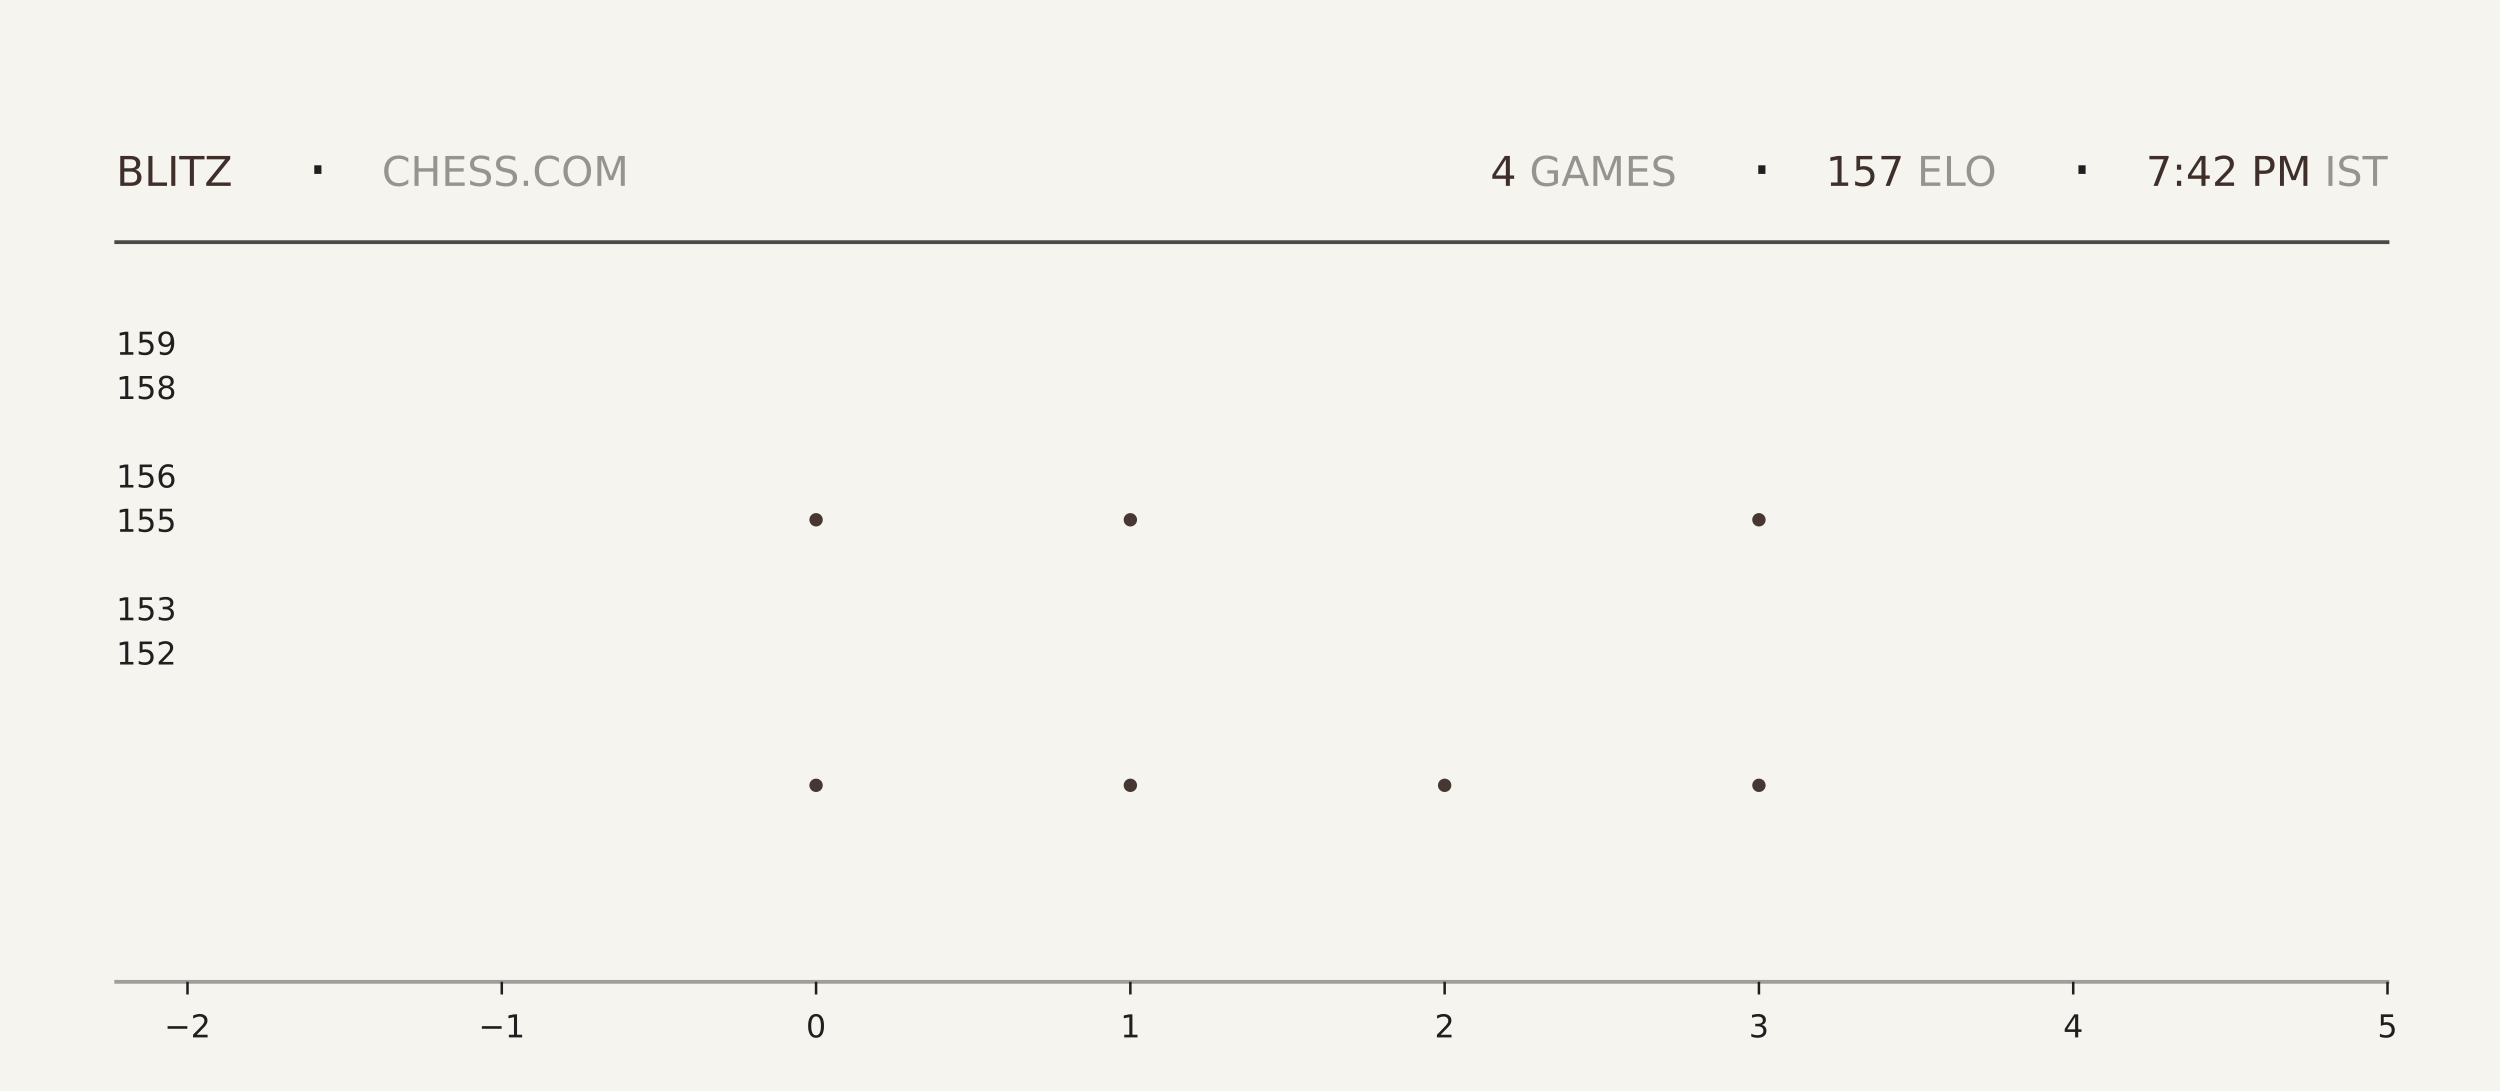
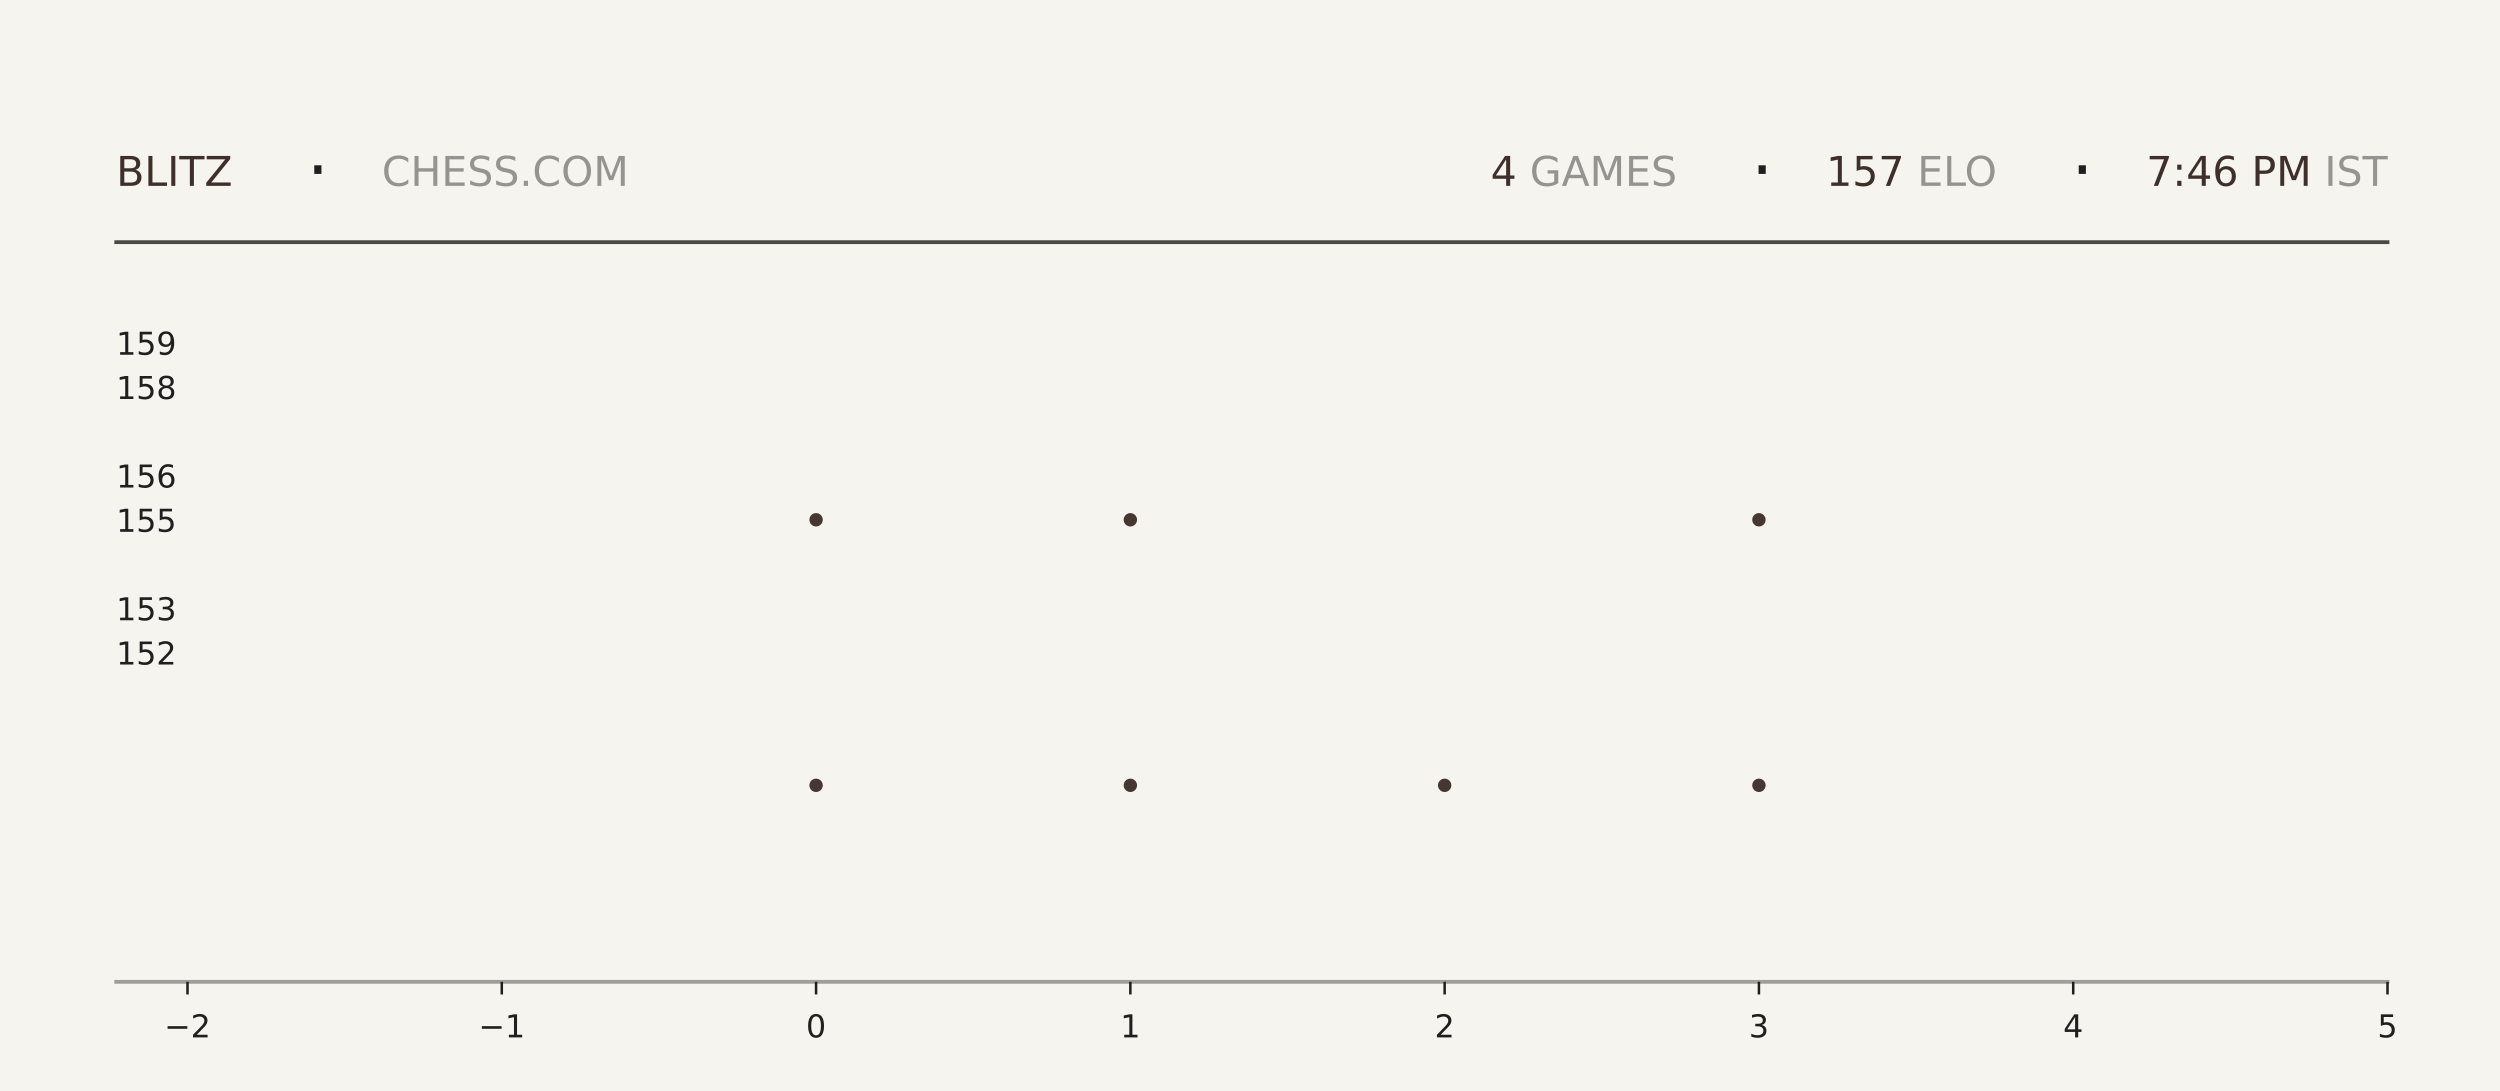
<svg xmlns="http://www.w3.org/2000/svg" xmlns:xlink="http://www.w3.org/1999/xlink" width="792pt" height="345.6pt" viewBox="0 0 792 345.6" version="1.1">
  <defs>
    <style type="text/css">*{stroke-linejoin: round; stroke-linecap: butt}</style>
  </defs>
  <g id="figure_1">
    <g id="patch_1">
      <path d="M 0 345.6  L 792 345.6  L 792 0  L 0 0  z " style="fill: #f6f4ef" />
    </g>
    <g id="axes_1">
      <g id="patch_2">
        <path d="M 59.4 311.04  L 756.36 311.04  L 756.36 103.68  L 59.4 103.68  z " style="fill: #f6f4ef" />
      </g>
      <g id="PathCollection_1">
        <defs>
-           <path id="m55afcc6797" d="M 0 2.121  C 0.563 2.121 1.102 1.898 1.5 1.5  C 1.898 1.102 2.121 0.563 2.121 0  C 2.121 -0.563 1.898 -1.102 1.5 -1.5  C 1.102 -1.898 0.563 -2.121 0 -2.121  C -0.563 -2.121 -1.102 -1.898 -1.5 -1.5  C -1.898 -1.102 -2.121 -0.563 -2.121 0  C -2.121 0.563 -1.898 1.102 -1.5 1.5  C -1.102 1.898 -0.563 2.121 0 2.121  z " />
-         </defs>
-         <g clip-path="url(#pf50b8eaa37)">
-           <use xlink:href="#m55afcc6797" x="258.531" y="248.79" style="fill: #3e2f2a; fill-opacity: 0.95" />
-           <use xlink:href="#m55afcc6797" x="258.531" y="164.668" style="fill: #3e2f2a; fill-opacity: 0.95" />
+           <path id="mc46d4c01f1" d="M 0 2.121  C 0.563 2.121 1.102 1.898 1.5 1.5  C 1.898 1.102 2.121 0.563 2.121 0  C 2.121 -0.563 1.898 -1.102 1.5 -1.5  C 1.102 -1.898 0.563 -2.121 0 -2.121  C -0.563 -2.121 -1.102 -1.898 -1.5 -1.5  C -1.898 -1.102 -2.121 -0.563 -2.121 0  C -2.121 0.563 -1.898 1.102 -1.5 1.5  C -1.102 1.898 -0.563 2.121 0 2.121  z " />
+         </defs>
+         <g clip-path="url(#p7a102378ad)">
+           <use xlink:href="#mc46d4c01f1" x="258.531" y="248.79" style="fill: #3e2f2a; fill-opacity: 0.95" />
+           <use xlink:href="#mc46d4c01f1" x="258.531" y="164.668" style="fill: #3e2f2a; fill-opacity: 0.95" />
        </g>
      </g>
      <g id="PathCollection_2">
-         <g clip-path="url(#pf50b8eaa37)">
-           <use xlink:href="#m55afcc6797" x="358.097" y="248.79" style="fill: #3e2f2a; fill-opacity: 0.95" />
-           <use xlink:href="#m55afcc6797" x="358.097" y="164.668" style="fill: #3e2f2a; fill-opacity: 0.95" />
-           <use xlink:href="#m55afcc6797" x="358.097" y="80.547" style="fill: #3e2f2a; fill-opacity: 0.95" />
+         <g clip-path="url(#p7a102378ad)">
+           <use xlink:href="#mc46d4c01f1" x="358.097" y="248.79" style="fill: #3e2f2a; fill-opacity: 0.95" />
+           <use xlink:href="#mc46d4c01f1" x="358.097" y="164.668" style="fill: #3e2f2a; fill-opacity: 0.95" />
+           <use xlink:href="#mc46d4c01f1" x="358.097" y="80.547" style="fill: #3e2f2a; fill-opacity: 0.95" />
        </g>
      </g>
      <g id="PathCollection_3">
-         <g clip-path="url(#pf50b8eaa37)">
-           <use xlink:href="#m55afcc6797" x="457.663" y="248.79" style="fill: #3e2f2a; fill-opacity: 0.95" />
+         <g clip-path="url(#p7a102378ad)">
+           <use xlink:href="#mc46d4c01f1" x="457.663" y="248.79" style="fill: #3e2f2a; fill-opacity: 0.95" />
        </g>
      </g>
      <g id="PathCollection_4">
-         <g clip-path="url(#pf50b8eaa37)">
-           <use xlink:href="#m55afcc6797" x="557.229" y="248.79" style="fill: #3e2f2a; fill-opacity: 0.95" />
-           <use xlink:href="#m55afcc6797" x="557.229" y="164.668" style="fill: #3e2f2a; fill-opacity: 0.95" />
-           <use xlink:href="#m55afcc6797" x="557.229" y="80.547" style="fill: #3e2f2a; fill-opacity: 0.95" />
+         <g clip-path="url(#p7a102378ad)">
+           <use xlink:href="#mc46d4c01f1" x="557.229" y="248.79" style="fill: #3e2f2a; fill-opacity: 0.95" />
+           <use xlink:href="#mc46d4c01f1" x="557.229" y="164.668" style="fill: #3e2f2a; fill-opacity: 0.95" />
+           <use xlink:href="#mc46d4c01f1" x="557.229" y="80.547" style="fill: #3e2f2a; fill-opacity: 0.95" />
        </g>
      </g>
      <g id="matplotlib.axis_1">
        <g id="xtick_1">
          <g id="line2d_1">
            <defs>
-               <path id="mb964f1786c" d="M 0 0  L 0 4  " style="stroke: #1f1f1f; stroke-width: 0.8" />
+               <path id="m3d1901a87d" d="M 0 0  L 0 4  " style="stroke: #1f1f1f; stroke-width: 0.8" />
            </defs>
            <g>
-               <use xlink:href="#mb964f1786c" x="59.4" y="311.04" style="fill: #1f1f1f; stroke: #1f1f1f; stroke-width: 0.8" />
+               <use xlink:href="#m3d1901a87d" x="59.4" y="311.04" style="fill: #1f1f1f; stroke: #1f1f1f; stroke-width: 0.8" />
            </g>
          </g>
          <g id="text_1">
            <g style="fill: #1f1f1f" transform="translate(52.02891 328.6384) scale(0.1 -0.1)">
              <defs>
                <path id="DejaVuSans-2212" d="M 678 2272  L 4684 2272  L 4684 1741  L 678 1741  L 678 2272  z " transform="scale(0.015625)" />
                <path id="DejaVuSans-32" d="M 1228 531  L 3431 531  L 3431 0  L 469 0  L 469 531  Q 828 903 1448 1529  Q 2069 2156 2228 2338  Q 2531 2678 2651 2914  Q 2772 3150 2772 3378  Q 2772 3750 2511 3984  Q 2250 4219 1831 4219  Q 1534 4219 1204 4116  Q 875 4013 500 3803  L 500 4441  Q 881 4594 1212 4672  Q 1544 4750 1819 4750  Q 2544 4750 2975 4387  Q 3406 4025 3406 3419  Q 3406 3131 3298 2873  Q 3191 2616 2906 2266  Q 2828 2175 2409 1742  Q 1991 1309 1228 531  z " transform="scale(0.015625)" />
              </defs>
              <use xlink:href="#DejaVuSans-2212" />
              <use xlink:href="#DejaVuSans-32" transform="translate(83.78906 0)" />
            </g>
          </g>
        </g>
        <g id="xtick_2">
          <g id="line2d_2">
            <g>
-               <use xlink:href="#mb964f1786c" x="158.966" y="311.04" style="fill: #1f1f1f; stroke: #1f1f1f; stroke-width: 0.8" />
+               <use xlink:href="#m3d1901a87d" x="158.966" y="311.04" style="fill: #1f1f1f; stroke: #1f1f1f; stroke-width: 0.8" />
            </g>
          </g>
          <g id="text_2">
            <g style="fill: #1f1f1f" transform="translate(151.5946 328.6384) scale(0.1 -0.1)">
              <defs>
                <path id="DejaVuSans-31" d="M 794 531  L 1825 531  L 1825 4091  L 703 3866  L 703 4441  L 1819 4666  L 2450 4666  L 2450 531  L 3481 531  L 3481 0  L 794 0  L 794 531  z " transform="scale(0.015625)" />
              </defs>
              <use xlink:href="#DejaVuSans-2212" />
              <use xlink:href="#DejaVuSans-31" transform="translate(83.78906 0)" />
            </g>
          </g>
        </g>
        <g id="xtick_3">
          <g id="line2d_3">
            <g>
-               <use xlink:href="#mb964f1786c" x="258.531" y="311.04" style="fill: #1f1f1f; stroke: #1f1f1f; stroke-width: 0.8" />
+               <use xlink:href="#m3d1901a87d" x="258.531" y="311.04" style="fill: #1f1f1f; stroke: #1f1f1f; stroke-width: 0.8" />
            </g>
          </g>
          <g id="text_3">
            <g style="fill: #1f1f1f" transform="translate(255.3502 328.6384) scale(0.1 -0.1)">
              <defs>
                <path id="DejaVuSans-30" d="M 2034 4250  Q 1547 4250 1301 3770  Q 1056 3291 1056 2328  Q 1056 1369 1301 889  Q 1547 409 2034 409  Q 2525 409 2770 889  Q 3016 1369 3016 2328  Q 3016 3291 2770 3770  Q 2525 4250 2034 4250  z M 2034 4750  Q 2819 4750 3233 4129  Q 3647 3509 3647 2328  Q 3647 1150 3233 529  Q 2819 -91 2034 -91  Q 1250 -91 836 529  Q 422 1150 422 2328  Q 422 3509 836 4129  Q 1250 4750 2034 4750  z " transform="scale(0.015625)" />
              </defs>
              <use xlink:href="#DejaVuSans-30" />
            </g>
          </g>
        </g>
        <g id="xtick_4">
          <g id="line2d_4">
            <g>
-               <use xlink:href="#mb964f1786c" x="358.097" y="311.04" style="fill: #1f1f1f; stroke: #1f1f1f; stroke-width: 0.8" />
+               <use xlink:href="#m3d1901a87d" x="358.097" y="311.04" style="fill: #1f1f1f; stroke: #1f1f1f; stroke-width: 0.8" />
            </g>
          </g>
          <g id="text_4">
            <g style="fill: #1f1f1f" transform="translate(354.9159 328.6384) scale(0.1 -0.1)">
              <use xlink:href="#DejaVuSans-31" />
            </g>
          </g>
        </g>
        <g id="xtick_5">
          <g id="line2d_5">
            <g>
-               <use xlink:href="#mb964f1786c" x="457.663" y="311.04" style="fill: #1f1f1f; stroke: #1f1f1f; stroke-width: 0.8" />
+               <use xlink:href="#m3d1901a87d" x="457.663" y="311.04" style="fill: #1f1f1f; stroke: #1f1f1f; stroke-width: 0.8" />
            </g>
          </g>
          <g id="text_5">
            <g style="fill: #1f1f1f" transform="translate(454.4816 328.6384) scale(0.1 -0.1)">
              <use xlink:href="#DejaVuSans-32" />
            </g>
          </g>
        </g>
        <g id="xtick_6">
          <g id="line2d_6">
            <g>
-               <use xlink:href="#mb964f1786c" x="557.229" y="311.04" style="fill: #1f1f1f; stroke: #1f1f1f; stroke-width: 0.8" />
+               <use xlink:href="#m3d1901a87d" x="557.229" y="311.04" style="fill: #1f1f1f; stroke: #1f1f1f; stroke-width: 0.8" />
            </g>
          </g>
          <g id="text_6">
            <g style="fill: #1f1f1f" transform="translate(554.0473 328.6384) scale(0.1 -0.1)">
              <defs>
                <path id="DejaVuSans-33" d="M 2597 2516  Q 3050 2419 3304 2112  Q 3559 1806 3559 1356  Q 3559 666 3084 287  Q 2609 -91 1734 -91  Q 1441 -91 1130 -33  Q 819 25 488 141  L 488 750  Q 750 597 1062 519  Q 1375 441 1716 441  Q 2309 441 2620 675  Q 2931 909 2931 1356  Q 2931 1769 2642 2001  Q 2353 2234 1838 2234  L 1294 2234  L 1294 2753  L 1863 2753  Q 2328 2753 2575 2939  Q 2822 3125 2822 3475  Q 2822 3834 2567 4026  Q 2313 4219 1838 4219  Q 1578 4219 1281 4162  Q 984 4106 628 3988  L 628 4550  Q 988 4650 1302 4700  Q 1616 4750 1894 4750  Q 2613 4750 3031 4423  Q 3450 4097 3450 3541  Q 3450 3153 3228 2886  Q 3006 2619 2597 2516  z " transform="scale(0.015625)" />
              </defs>
              <use xlink:href="#DejaVuSans-33" />
            </g>
          </g>
        </g>
        <g id="xtick_7">
          <g id="line2d_7">
            <g>
-               <use xlink:href="#mb964f1786c" x="656.794" y="311.04" style="fill: #1f1f1f; stroke: #1f1f1f; stroke-width: 0.8" />
+               <use xlink:href="#m3d1901a87d" x="656.794" y="311.04" style="fill: #1f1f1f; stroke: #1f1f1f; stroke-width: 0.8" />
            </g>
          </g>
          <g id="text_7">
            <g style="fill: #1f1f1f" transform="translate(653.613 328.6384) scale(0.1 -0.1)">
              <defs>
                <path id="DejaVuSans-34" d="M 2419 4116  L 825 1625  L 2419 1625  L 2419 4116  z M 2253 4666  L 3047 4666  L 3047 1625  L 3713 1625  L 3713 1100  L 3047 1100  L 3047 0  L 2419 0  L 2419 1100  L 313 1100  L 313 1709  L 2253 4666  z " transform="scale(0.015625)" />
              </defs>
              <use xlink:href="#DejaVuSans-34" />
            </g>
          </g>
        </g>
        <g id="xtick_8">
          <g id="line2d_8">
            <g>
-               <use xlink:href="#mb964f1786c" x="756.36" y="311.04" style="fill: #1f1f1f; stroke: #1f1f1f; stroke-width: 0.8" />
+               <use xlink:href="#m3d1901a87d" x="756.36" y="311.04" style="fill: #1f1f1f; stroke: #1f1f1f; stroke-width: 0.8" />
            </g>
          </g>
          <g id="text_8">
            <g style="fill: #1f1f1f" transform="translate(753.1788 328.6384) scale(0.1 -0.1)">
              <defs>
                <path id="DejaVuSans-35" d="M 691 4666  L 3169 4666  L 3169 4134  L 1269 4134  L 1269 2991  Q 1406 3038 1543 3061  Q 1681 3084 1819 3084  Q 2600 3084 3056 2656  Q 3513 2228 3513 1497  Q 3513 744 3044 326  Q 2575 -91 1722 -91  Q 1428 -91 1123 -41  Q 819 9 494 109  L 494 744  Q 775 591 1075 516  Q 1375 441 1709 441  Q 2250 441 2565 725  Q 2881 1009 2881 1497  Q 2881 1984 2565 2268  Q 2250 2553 1709 2553  Q 1456 2553 1204 2497  Q 953 2441 691 2322  L 691 4666  z " transform="scale(0.015625)" />
              </defs>
              <use xlink:href="#DejaVuSans-35" />
            </g>
          </g>
        </g>
      </g>
      <g id="matplotlib.axis_2">
        <g id="ytick_1">
          <g id="line2d_9" />
          <g id="text_9">
            <g style="fill: #1f1f1f" transform="translate(36.8125 210.5283) scale(0.1 -0.1)">
              <use xlink:href="#DejaVuSans-31" />
              <use xlink:href="#DejaVuSans-35" transform="translate(63.62305 0)" />
              <use xlink:href="#DejaVuSans-32" transform="translate(127.2461 0)" />
            </g>
          </g>
        </g>
        <g id="ytick_2">
          <g id="line2d_10" />
          <g id="text_10">
            <g style="fill: #1f1f1f" transform="translate(36.8125 196.508) scale(0.1 -0.1)">
              <use xlink:href="#DejaVuSans-31" />
              <use xlink:href="#DejaVuSans-35" transform="translate(63.62305 0)" />
              <use xlink:href="#DejaVuSans-33" transform="translate(127.2461 0)" />
            </g>
          </g>
        </g>
        <g id="ytick_3">
          <g id="line2d_11" />
          <g id="text_11">
            <g style="fill: #1f1f1f" transform="translate(36.8125 168.4675) scale(0.1 -0.1)">
              <use xlink:href="#DejaVuSans-31" />
              <use xlink:href="#DejaVuSans-35" transform="translate(63.62305 0)" />
              <use xlink:href="#DejaVuSans-35" transform="translate(127.2461 0)" />
            </g>
          </g>
        </g>
        <g id="ytick_4">
          <g id="line2d_12" />
          <g id="text_12">
            <g style="fill: #1f1f1f" transform="translate(36.8125 154.4472) scale(0.1 -0.1)">
              <defs>
                <path id="DejaVuSans-36" d="M 2113 2584  Q 1688 2584 1439 2293  Q 1191 2003 1191 1497  Q 1191 994 1439 701  Q 1688 409 2113 409  Q 2538 409 2786 701  Q 3034 994 3034 1497  Q 3034 2003 2786 2293  Q 2538 2584 2113 2584  z M 3366 4563  L 3366 3988  Q 3128 4100 2886 4159  Q 2644 4219 2406 4219  Q 1781 4219 1451 3797  Q 1122 3375 1075 2522  Q 1259 2794 1537 2939  Q 1816 3084 2150 3084  Q 2853 3084 3261 2657  Q 3669 2231 3669 1497  Q 3669 778 3244 343  Q 2819 -91 2113 -91  Q 1303 -91 875 529  Q 447 1150 447 2328  Q 447 3434 972 4092  Q 1497 4750 2381 4750  Q 2619 4750 2861 4703  Q 3103 4656 3366 4563  z " transform="scale(0.015625)" />
              </defs>
              <use xlink:href="#DejaVuSans-31" />
              <use xlink:href="#DejaVuSans-35" transform="translate(63.62305 0)" />
              <use xlink:href="#DejaVuSans-36" transform="translate(127.2461 0)" />
            </g>
          </g>
        </g>
        <g id="ytick_5">
          <g id="line2d_13" />
          <g id="text_13">
            <g style="fill: #1f1f1f" transform="translate(36.8125 126.4066) scale(0.1 -0.1)">
              <defs>
                <path id="DejaVuSans-38" d="M 2034 2216  Q 1584 2216 1326 1975  Q 1069 1734 1069 1313  Q 1069 891 1326 650  Q 1584 409 2034 409  Q 2484 409 2743 651  Q 3003 894 3003 1313  Q 3003 1734 2745 1975  Q 2488 2216 2034 2216  z M 1403 2484  Q 997 2584 770 2862  Q 544 3141 544 3541  Q 544 4100 942 4425  Q 1341 4750 2034 4750  Q 2731 4750 3128 4425  Q 3525 4100 3525 3541  Q 3525 3141 3298 2862  Q 3072 2584 2669 2484  Q 3125 2378 3379 2068  Q 3634 1759 3634 1313  Q 3634 634 3220 271  Q 2806 -91 2034 -91  Q 1263 -91 848 271  Q 434 634 434 1313  Q 434 1759 690 2068  Q 947 2378 1403 2484  z M 1172 3481  Q 1172 3119 1398 2916  Q 1625 2713 2034 2713  Q 2441 2713 2670 2916  Q 2900 3119 2900 3481  Q 2900 3844 2670 4047  Q 2441 4250 2034 4250  Q 1625 4250 1398 4047  Q 1172 3844 1172 3481  z " transform="scale(0.015625)" />
              </defs>
              <use xlink:href="#DejaVuSans-31" />
              <use xlink:href="#DejaVuSans-35" transform="translate(63.62305 0)" />
              <use xlink:href="#DejaVuSans-38" transform="translate(127.2461 0)" />
            </g>
          </g>
        </g>
        <g id="ytick_6">
          <g id="line2d_14" />
          <g id="text_14">
            <g style="fill: #1f1f1f" transform="translate(36.8125 112.3863) scale(0.1 -0.1)">
              <defs>
                <path id="DejaVuSans-39" d="M 703 97  L 703 672  Q 941 559 1184 500  Q 1428 441 1663 441  Q 2288 441 2617 861  Q 2947 1281 2994 2138  Q 2813 1869 2534 1725  Q 2256 1581 1919 1581  Q 1219 1581 811 2004  Q 403 2428 403 3163  Q 403 3881 828 4315  Q 1253 4750 1959 4750  Q 2769 4750 3195 4129  Q 3622 3509 3622 2328  Q 3622 1225 3098 567  Q 2575 -91 1691 -91  Q 1453 -91 1209 -44  Q 966 3 703 97  z M 1959 2075  Q 2384 2075 2632 2365  Q 2881 2656 2881 3163  Q 2881 3666 2632 3958  Q 2384 4250 1959 4250  Q 1534 4250 1286 3958  Q 1038 3666 1038 3163  Q 1038 2656 1286 2365  Q 1534 2075 1959 2075  z " transform="scale(0.015625)" />
              </defs>
              <use xlink:href="#DejaVuSans-31" />
              <use xlink:href="#DejaVuSans-35" transform="translate(63.62305 0)" />
              <use xlink:href="#DejaVuSans-39" transform="translate(127.2461 0)" />
            </g>
          </g>
        </g>
      </g>
    </g>
    <g id="line2d_15">
      <path d="M 36.82 76.723  L 756.36 76.723  " style="fill: none; stroke: #1f1f1f; stroke-opacity: 0.8; stroke-width: 1.2; stroke-linecap: square" />
    </g>
    <g id="line2d_16">
      <path d="M 36.82 311.04  L 756.36 311.04  " style="fill: none; stroke: #1f1f1f; stroke-opacity: 0.4; stroke-width: 1.2; stroke-linecap: square" />
    </g>
    <g id="text_15">
      <g style="fill: #3e2f2a" transform="translate(36.82 58.88319) scale(0.13 -0.13)">
        <defs>
          <path id="DejaVuSans-42" d="M 1259 2228  L 1259 519  L 2272 519  Q 2781 519 3026 730  Q 3272 941 3272 1375  Q 3272 1813 3026 2020  Q 2781 2228 2272 2228  L 1259 2228  z M 1259 4147  L 1259 2741  L 2194 2741  Q 2656 2741 2882 2914  Q 3109 3088 3109 3444  Q 3109 3797 2882 3972  Q 2656 4147 2194 4147  L 1259 4147  z M 628 4666  L 2241 4666  Q 2963 4666 3353 4366  Q 3744 4066 3744 3513  Q 3744 3084 3544 2831  Q 3344 2578 2956 2516  Q 3422 2416 3680 2098  Q 3938 1781 3938 1306  Q 3938 681 3513 340  Q 3088 0 2303 0  L 628 0  L 628 4666  z " transform="scale(0.015625)" />
          <path id="DejaVuSans-4c" d="M 628 4666  L 1259 4666  L 1259 531  L 3531 531  L 3531 0  L 628 0  L 628 4666  z " transform="scale(0.015625)" />
          <path id="DejaVuSans-49" d="M 628 4666  L 1259 4666  L 1259 0  L 628 0  L 628 4666  z " transform="scale(0.015625)" />
          <path id="DejaVuSans-54" d="M -19 4666  L 3928 4666  L 3928 4134  L 2272 4134  L 2272 0  L 1638 0  L 1638 4134  L -19 4134  L -19 4666  z " transform="scale(0.015625)" />
          <path id="DejaVuSans-5a" d="M 359 4666  L 4025 4666  L 4025 4184  L 1075 531  L 4097 531  L 4097 0  L 288 0  L 288 481  L 3238 4134  L 359 4134  L 359 4666  z " transform="scale(0.015625)" />
        </defs>
        <use xlink:href="#DejaVuSans-42" />
        <use xlink:href="#DejaVuSans-4c" transform="translate(68.60352 0)" />
        <use xlink:href="#DejaVuSans-49" transform="translate(124.3164 0)" />
        <use xlink:href="#DejaVuSans-54" transform="translate(153.8086 0)" />
        <use xlink:href="#DejaVuSans-5a" transform="translate(214.8926 0)" />
      </g>
    </g>
    <g id="text_16">
      <g style="fill: #1f1f1f" transform="translate(97.21 61.36662) scale(0.22 -0.22)">
        <defs>
          <path id="DejaVuSans-b7" d="M 684 2619  L 1344 2619  L 1344 1825  L 684 1825  L 684 2619  z " transform="scale(0.015625)" />
        </defs>
        <use xlink:href="#DejaVuSans-b7" />
      </g>
    </g>
    <g id="text_17">
      <g style="fill: #1f1f1f; opacity: 0.45" transform="translate(120.97 58.88319) scale(0.13 -0.13)">
        <defs>
          <path id="DejaVuSans-43" d="M 4122 4306  L 4122 3641  Q 3803 3938 3442 4084  Q 3081 4231 2675 4231  Q 1875 4231 1450 3742  Q 1025 3253 1025 2328  Q 1025 1406 1450 917  Q 1875 428 2675 428  Q 3081 428 3442 575  Q 3803 722 4122 1019  L 4122 359  Q 3791 134 3420 21  Q 3050 -91 2638 -91  Q 1578 -91 968 557  Q 359 1206 359 2328  Q 359 3453 968 4101  Q 1578 4750 2638 4750  Q 3056 4750 3426 4639  Q 3797 4528 4122 4306  z " transform="scale(0.015625)" />
          <path id="DejaVuSans-48" d="M 628 4666  L 1259 4666  L 1259 2753  L 3553 2753  L 3553 4666  L 4184 4666  L 4184 0  L 3553 0  L 3553 2222  L 1259 2222  L 1259 0  L 628 0  L 628 4666  z " transform="scale(0.015625)" />
          <path id="DejaVuSans-45" d="M 628 4666  L 3578 4666  L 3578 4134  L 1259 4134  L 1259 2753  L 3481 2753  L 3481 2222  L 1259 2222  L 1259 531  L 3634 531  L 3634 0  L 628 0  L 628 4666  z " transform="scale(0.015625)" />
          <path id="DejaVuSans-53" d="M 3425 4513  L 3425 3897  Q 3066 4069 2747 4153  Q 2428 4238 2131 4238  Q 1616 4238 1336 4038  Q 1056 3838 1056 3469  Q 1056 3159 1242 3001  Q 1428 2844 1947 2747  L 2328 2669  Q 3034 2534 3370 2195  Q 3706 1856 3706 1288  Q 3706 609 3251 259  Q 2797 -91 1919 -91  Q 1588 -91 1214 -16  Q 841 59 441 206  L 441 856  Q 825 641 1194 531  Q 1563 422 1919 422  Q 2459 422 2753 634  Q 3047 847 3047 1241  Q 3047 1584 2836 1778  Q 2625 1972 2144 2069  L 1759 2144  Q 1053 2284 737 2584  Q 422 2884 422 3419  Q 422 4038 858 4394  Q 1294 4750 2059 4750  Q 2388 4750 2728 4690  Q 3069 4631 3425 4513  z " transform="scale(0.015625)" />
          <path id="DejaVuSans-2e" d="M 684 794  L 1344 794  L 1344 0  L 684 0  L 684 794  z " transform="scale(0.015625)" />
          <path id="DejaVuSans-4f" d="M 2522 4238  Q 1834 4238 1429 3725  Q 1025 3213 1025 2328  Q 1025 1447 1429 934  Q 1834 422 2522 422  Q 3209 422 3611 934  Q 4013 1447 4013 2328  Q 4013 3213 3611 3725  Q 3209 4238 2522 4238  z M 2522 4750  Q 3503 4750 4090 4092  Q 4678 3434 4678 2328  Q 4678 1225 4090 567  Q 3503 -91 2522 -91  Q 1538 -91 948 565  Q 359 1222 359 2328  Q 359 3434 948 4092  Q 1538 4750 2522 4750  z " transform="scale(0.015625)" />
          <path id="DejaVuSans-4d" d="M 628 4666  L 1569 4666  L 2759 1491  L 3956 4666  L 4897 4666  L 4897 0  L 4281 0  L 4281 4097  L 3078 897  L 2444 897  L 1241 4097  L 1241 0  L 628 0  L 628 4666  z " transform="scale(0.015625)" />
        </defs>
        <use xlink:href="#DejaVuSans-43" />
        <use xlink:href="#DejaVuSans-48" transform="translate(69.82422 0)" />
        <use xlink:href="#DejaVuSans-45" transform="translate(145.0195 0)" />
        <use xlink:href="#DejaVuSans-53" transform="translate(208.2031 0)" />
        <use xlink:href="#DejaVuSans-53" transform="translate(271.6797 0)" />
        <use xlink:href="#DejaVuSans-2e" transform="translate(335.1562 0)" />
        <use xlink:href="#DejaVuSans-43" transform="translate(366.9434 0)" />
        <use xlink:href="#DejaVuSans-4f" transform="translate(436.7676 0)" />
        <use xlink:href="#DejaVuSans-4d" transform="translate(515.4785 0)" />
      </g>
    </g>
    <g id="text_18">
-       <g style="fill: #3e2f2a" transform="translate(472.14 58.88319) scale(0.13 -0.13)">
+       <g style="fill: #3e2f2a" transform="translate(472.23 58.88319) scale(0.13 -0.13)">
        <use xlink:href="#DejaVuSans-34" />
      </g>
    </g>
    <g id="text_19">
-       <g style="fill: #1f1f1f; opacity: 0.45" transform="translate(480.42 58.88319) scale(0.13 -0.13)">
+       <g style="fill: #1f1f1f; opacity: 0.45" transform="translate(480.51 58.88319) scale(0.13 -0.13)">
        <defs>
          <path id="DejaVuSans-20" transform="scale(0.015625)" />
          <path id="DejaVuSans-47" d="M 3809 666  L 3809 1919  L 2778 1919  L 2778 2438  L 4434 2438  L 4434 434  Q 4069 175 3628 42  Q 3188 -91 2688 -91  Q 1594 -91 976 548  Q 359 1188 359 2328  Q 359 3472 976 4111  Q 1594 4750 2688 4750  Q 3144 4750 3555 4637  Q 3966 4525 4313 4306  L 4313 3634  Q 3963 3931 3569 4081  Q 3175 4231 2741 4231  Q 1884 4231 1454 3753  Q 1025 3275 1025 2328  Q 1025 1384 1454 906  Q 1884 428 2741 428  Q 3075 428 3337 486  Q 3600 544 3809 666  z " transform="scale(0.015625)" />
          <path id="DejaVuSans-41" d="M 2188 4044  L 1331 1722  L 3047 1722  L 2188 4044  z M 1831 4666  L 2547 4666  L 4325 0  L 3669 0  L 3244 1197  L 1141 1197  L 716 0  L 50 0  L 1831 4666  z " transform="scale(0.015625)" />
        </defs>
        <use xlink:href="#DejaVuSans-20" />
        <use xlink:href="#DejaVuSans-47" transform="translate(31.78711 0)" />
        <use xlink:href="#DejaVuSans-41" transform="translate(109.2773 0)" />
        <use xlink:href="#DejaVuSans-4d" transform="translate(177.6855 0)" />
        <use xlink:href="#DejaVuSans-45" transform="translate(263.9648 0)" />
        <use xlink:href="#DejaVuSans-53" transform="translate(327.1484 0)" />
      </g>
    </g>
    <g id="text_20">
-       <g style="fill: #1f1f1f" transform="translate(554.67 61.36662) scale(0.22 -0.22)">
+       <g style="fill: #1f1f1f" transform="translate(554.76 61.36662) scale(0.22 -0.22)">
        <use xlink:href="#DejaVuSans-b7" />
      </g>
    </g>
    <g id="text_21">
-       <g style="fill: #3e2f2a" transform="translate(578.43 58.88319) scale(0.13 -0.13)">
+       <g style="fill: #3e2f2a" transform="translate(578.52 58.88319) scale(0.13 -0.13)">
        <defs>
          <path id="DejaVuSans-37" d="M 525 4666  L 3525 4666  L 3525 4397  L 1831 0  L 1172 0  L 2766 4134  L 525 4134  L 525 4666  z " transform="scale(0.015625)" />
        </defs>
        <use xlink:href="#DejaVuSans-31" />
        <use xlink:href="#DejaVuSans-35" transform="translate(63.62305 0)" />
        <use xlink:href="#DejaVuSans-37" transform="translate(127.2461 0)" />
      </g>
    </g>
    <g id="text_22">
-       <g style="fill: #1f1f1f; opacity: 0.45" transform="translate(603.18 58.88319) scale(0.13 -0.13)">
+       <g style="fill: #1f1f1f; opacity: 0.45" transform="translate(603.27 58.88319) scale(0.13 -0.13)">
        <use xlink:href="#DejaVuSans-20" />
        <use xlink:href="#DejaVuSans-45" transform="translate(31.78711 0)" />
        <use xlink:href="#DejaVuSans-4c" transform="translate(94.9707 0)" />
        <use xlink:href="#DejaVuSans-4f" transform="translate(147.0586 0)" />
      </g>
    </g>
    <g id="text_23">
-       <g style="fill: #1f1f1f" transform="translate(656.1 61.36662) scale(0.22 -0.22)">
+       <g style="fill: #1f1f1f" transform="translate(656.19 61.36662) scale(0.22 -0.22)">
        <use xlink:href="#DejaVuSans-b7" />
      </g>
    </g>
    <g id="text_24">
-       <g style="fill: #3e2f2a" transform="translate(679.86 58.88319) scale(0.13 -0.13)">
+       <g style="fill: #3e2f2a" transform="translate(679.95 58.88319) scale(0.13 -0.13)">
        <defs>
          <path id="DejaVuSans-3a" d="M 750 794  L 1409 794  L 1409 0  L 750 0  L 750 794  z M 750 3309  L 1409 3309  L 1409 2516  L 750 2516  L 750 3309  z " transform="scale(0.015625)" />
          <path id="DejaVuSans-50" d="M 1259 4147  L 1259 2394  L 2053 2394  Q 2494 2394 2734 2622  Q 2975 2850 2975 3272  Q 2975 3691 2734 3919  Q 2494 4147 2053 4147  L 1259 4147  z M 628 4666  L 2053 4666  Q 2838 4666 3239 4311  Q 3641 3956 3641 3272  Q 3641 2581 3239 2228  Q 2838 1875 2053 1875  L 1259 1875  L 1259 0  L 628 0  L 628 4666  z " transform="scale(0.015625)" />
        </defs>
        <use xlink:href="#DejaVuSans-37" />
        <use xlink:href="#DejaVuSans-3a" transform="translate(63.62305 0)" />
        <use xlink:href="#DejaVuSans-34" transform="translate(97.31445 0)" />
-         <use xlink:href="#DejaVuSans-32" transform="translate(160.9375 0)" />
+         <use xlink:href="#DejaVuSans-36" transform="translate(160.9375 0)" />
        <use xlink:href="#DejaVuSans-20" transform="translate(224.5605 0)" />
        <use xlink:href="#DejaVuSans-50" transform="translate(256.3477 0)" />
        <use xlink:href="#DejaVuSans-4d" transform="translate(316.6504 0)" />
      </g>
    </g>
    <g id="text_25">
      <g style="fill: #1f1f1f; opacity: 0.45" transform="translate(732.24 58.88319) scale(0.13 -0.13)">
        <use xlink:href="#DejaVuSans-20" />
        <use xlink:href="#DejaVuSans-49" transform="translate(31.78711 0)" />
        <use xlink:href="#DejaVuSans-53" transform="translate(61.2793 0)" />
        <use xlink:href="#DejaVuSans-54" transform="translate(124.7559 0)" />
      </g>
    </g>
  </g>
  <defs>
-     <clipPath id="pf50b8eaa37">
+     <clipPath id="p7a102378ad">
      <rect x="59.4" y="103.68" width="696.96" height="207.36" />
    </clipPath>
  </defs>
</svg>
